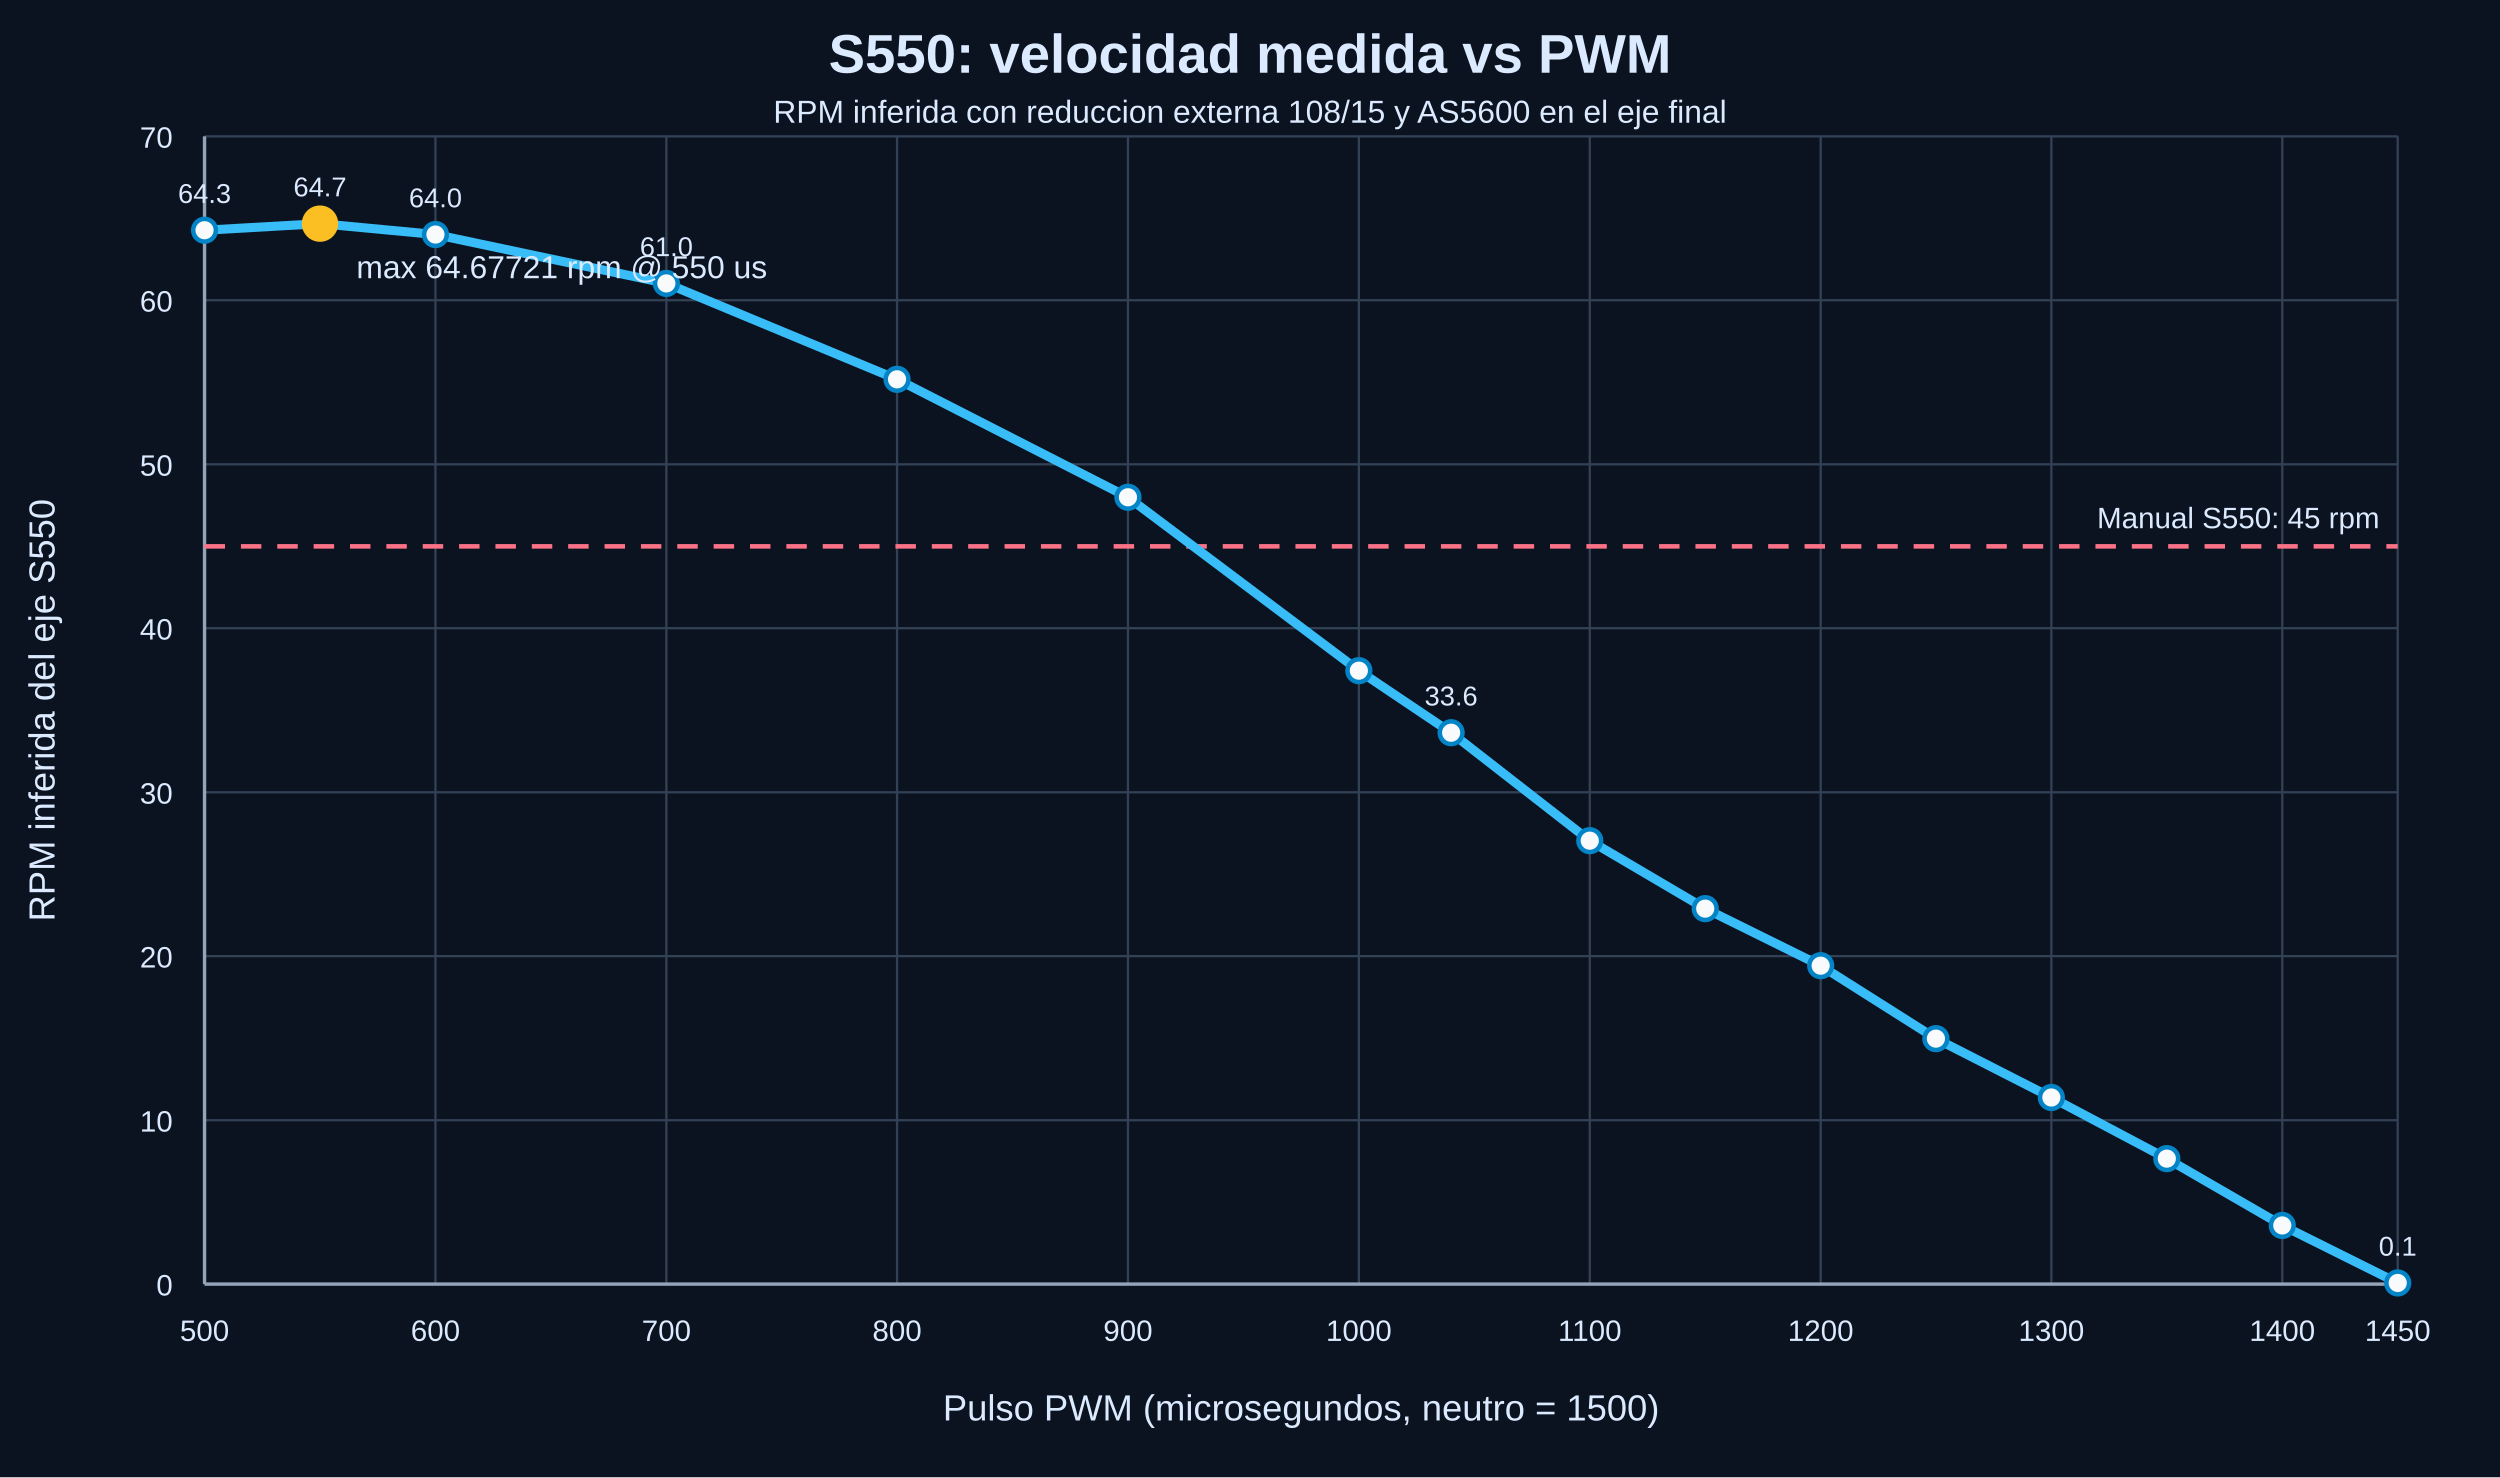
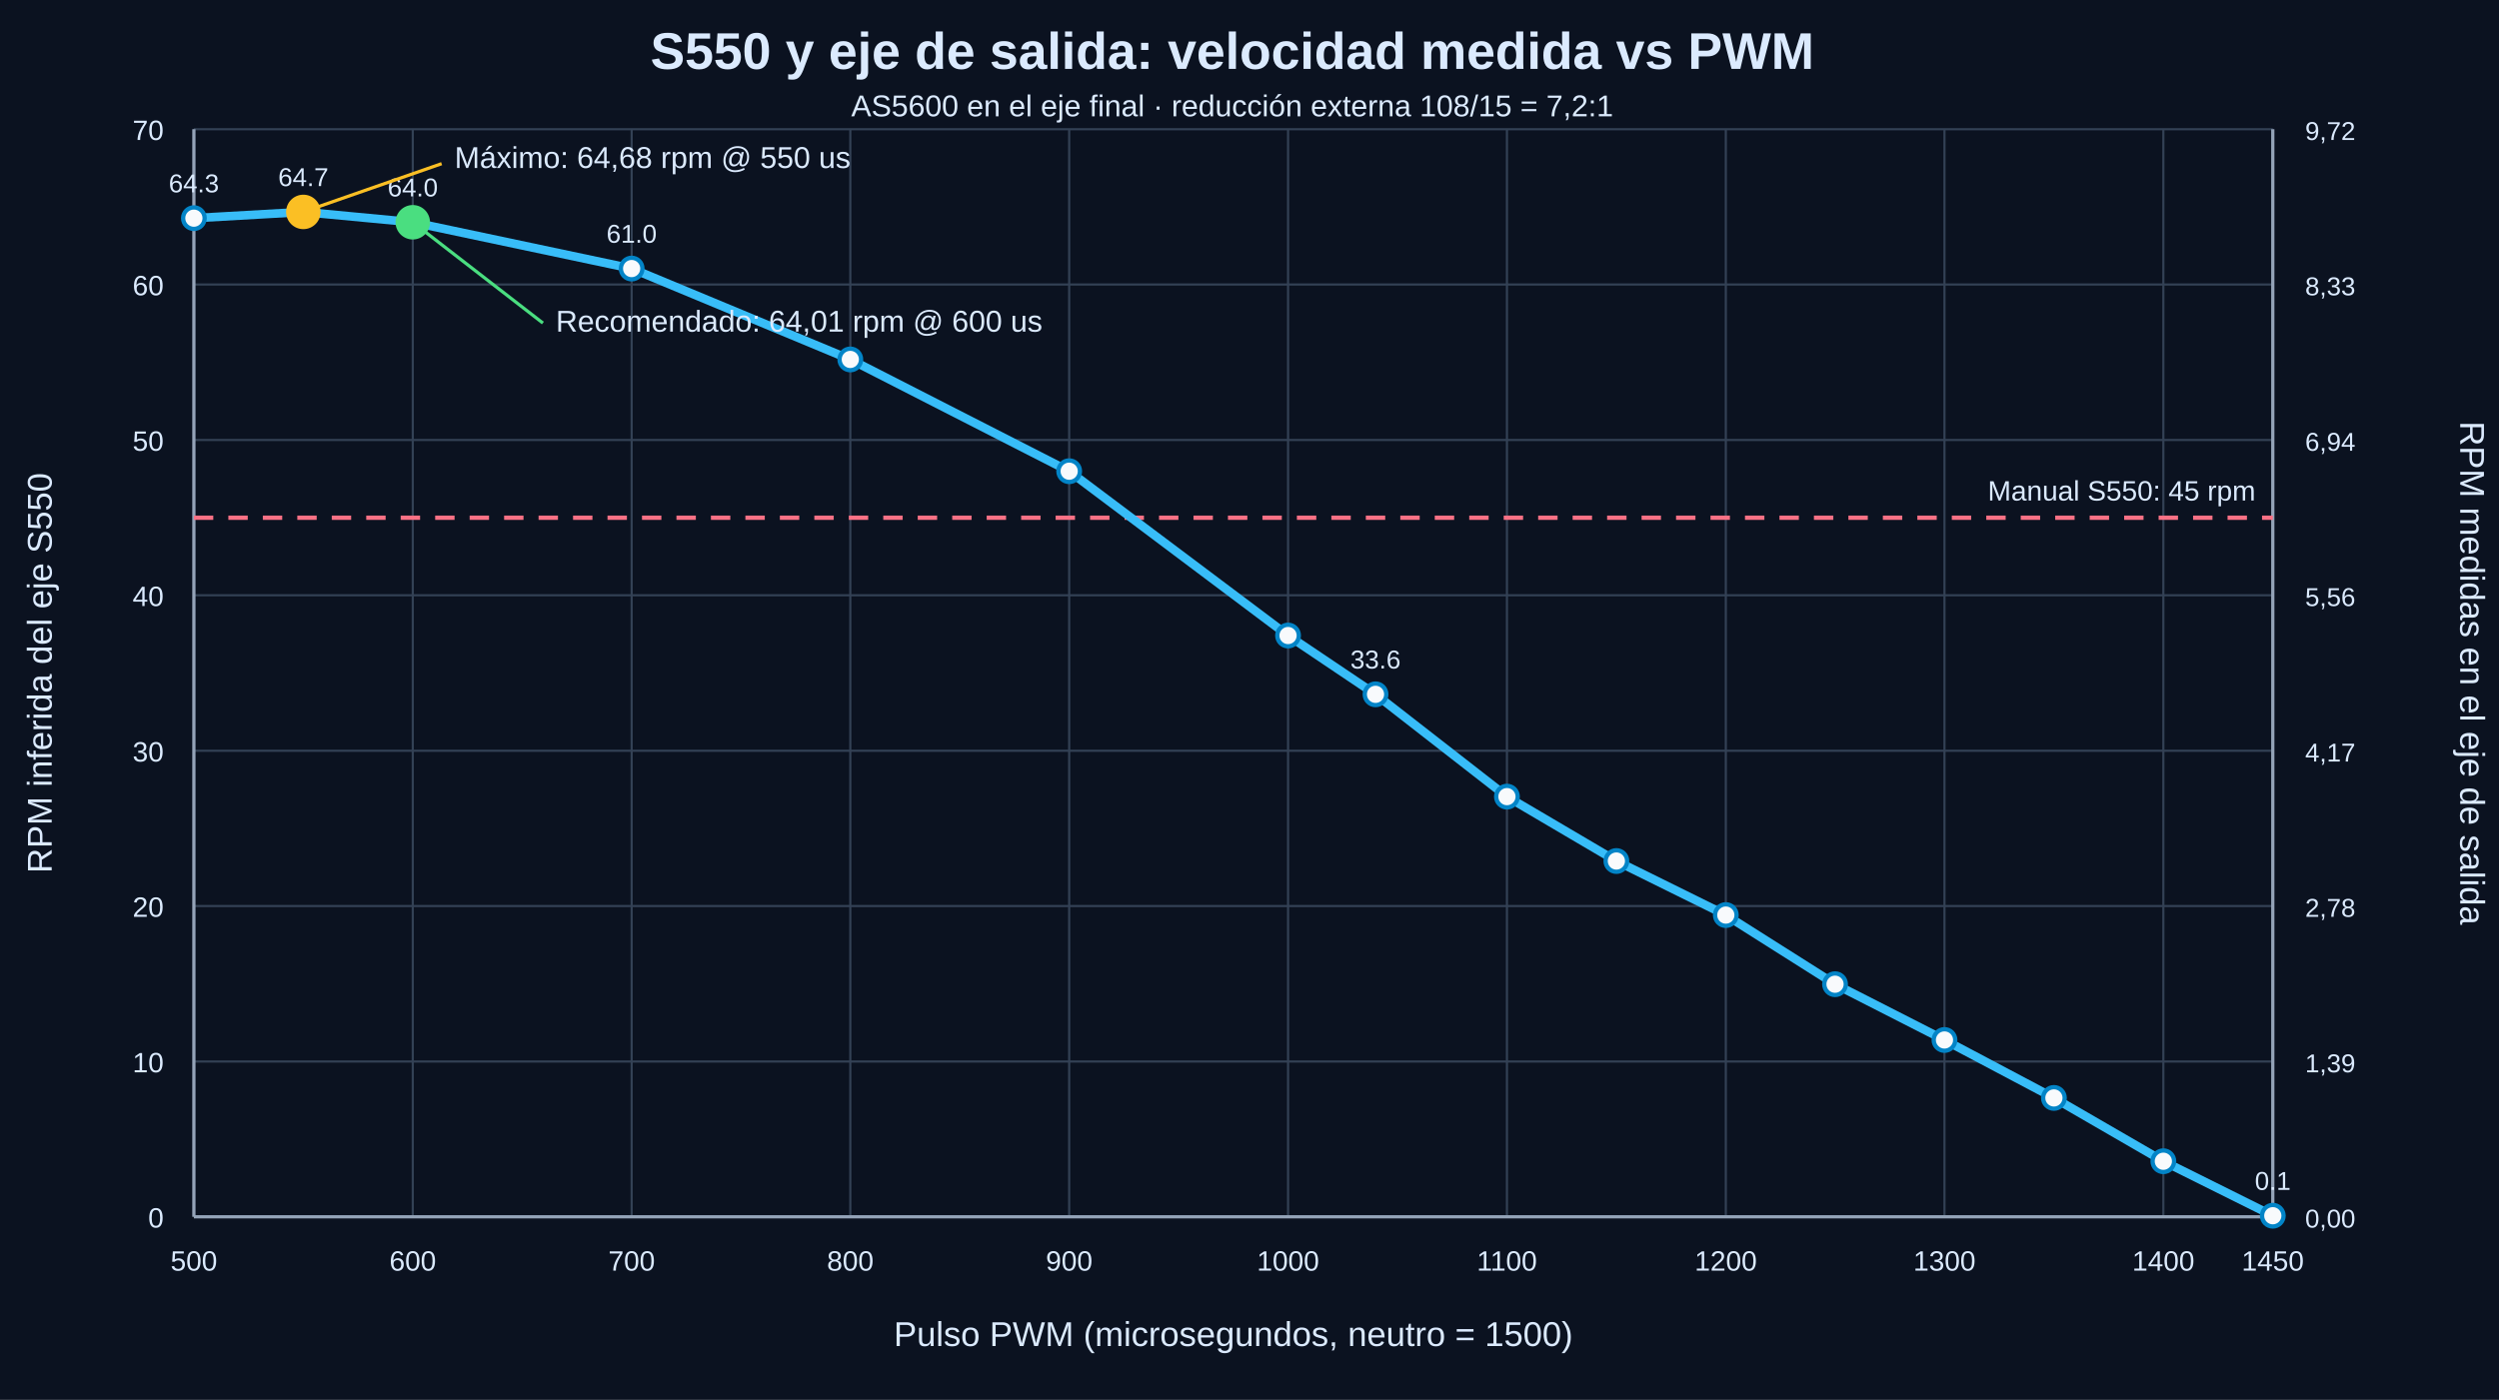
- <svg xmlns="http://www.w3.org/2000/svg" width="1100" height="650" viewBox="0 0 1100 650">
+ <svg xmlns="http://www.w3.org/2000/svg" width="1160" height="650" viewBox="0 0 1160 650">
  <rect width="100%" height="100%" fill="#0b1220" />
  <style>text{font-family:Segoe UI,Arial,sans-serif;fill:#dbeafe}.grid{stroke:#334155;stroke-width:1}.axis{stroke:#94a3b8;stroke-width:1.5}.curve{fill:none;stroke:#38bdf8;stroke-width:4}.dot{fill:#f8fafc;stroke:#0284c7;stroke-width:2}.manual{stroke:#fb7185;stroke-width:2;stroke-dasharray:9 7}.sat{fill:#fbbf24}</style>
-   <text x="550" y="32" text-anchor="middle" font-size="24" font-weight="700">S550: velocidad medida vs PWM</text>
-   <text x="550" y="54" text-anchor="middle" font-size="14" fill="#94a3b8">RPM inferida con reduccion externa 108/15 y AS5600 en el eje final</text>
+   <text x="572" y="32" text-anchor="middle" font-size="24" font-weight="700">S550 y eje de salida: velocidad medida vs PWM</text>
+   <text x="572" y="54" text-anchor="middle" font-size="14" fill="#94a3b8">AS5600 en el eje final · reducción externa 108/15 = 7,2:1</text>
  <line class="grid" x1="90" y1="565.0" x2="1055" y2="565.0" />
  <text x="76" y="570.0" text-anchor="end" font-size="13">0</text>
  <line class="grid" x1="90" y1="492.9" x2="1055" y2="492.9" />
  <text x="76" y="497.9" text-anchor="end" font-size="13">10</text>
  <line class="grid" x1="90" y1="420.7" x2="1055" y2="420.7" />
  <text x="76" y="425.7" text-anchor="end" font-size="13">20</text>
  <line class="grid" x1="90" y1="348.6" x2="1055" y2="348.6" />
  <text x="76" y="353.6" text-anchor="end" font-size="13">30</text>
  <line class="grid" x1="90" y1="276.4" x2="1055" y2="276.4" />
  <text x="76" y="281.4" text-anchor="end" font-size="13">40</text>
  <line class="grid" x1="90" y1="204.3" x2="1055" y2="204.3" />
  <text x="76" y="209.3" text-anchor="end" font-size="13">50</text>
  <line class="grid" x1="90" y1="132.1" x2="1055" y2="132.1" />
  <text x="76" y="137.1" text-anchor="end" font-size="13">60</text>
  <line class="grid" x1="90" y1="60.0" x2="1055" y2="60.0" />
  <text x="76" y="65.0" text-anchor="end" font-size="13">70</text>
  <line class="grid" x1="90.0" y1="60" x2="90.0" y2="565" />
  <text x="90.0" y="590" text-anchor="middle" font-size="13">500</text>
  <line class="grid" x1="191.6" y1="60" x2="191.6" y2="565" />
  <text x="191.6" y="590" text-anchor="middle" font-size="13">600</text>
  <line class="grid" x1="293.2" y1="60" x2="293.2" y2="565" />
  <text x="293.2" y="590" text-anchor="middle" font-size="13">700</text>
  <line class="grid" x1="394.7" y1="60" x2="394.7" y2="565" />
  <text x="394.7" y="590" text-anchor="middle" font-size="13">800</text>
  <line class="grid" x1="496.3" y1="60" x2="496.3" y2="565" />
  <text x="496.3" y="590" text-anchor="middle" font-size="13">900</text>
  <line class="grid" x1="597.9" y1="60" x2="597.9" y2="565" />
  <text x="597.9" y="590" text-anchor="middle" font-size="13">1000</text>
  <line class="grid" x1="699.5" y1="60" x2="699.5" y2="565" />
  <text x="699.5" y="590" text-anchor="middle" font-size="13">1100</text>
  <line class="grid" x1="801.1" y1="60" x2="801.1" y2="565" />
  <text x="801.1" y="590" text-anchor="middle" font-size="13">1200</text>
  <line class="grid" x1="902.6" y1="60" x2="902.6" y2="565" />
  <text x="902.6" y="590" text-anchor="middle" font-size="13">1300</text>
  <line class="grid" x1="1004.2" y1="60" x2="1004.2" y2="565" />
  <text x="1004.2" y="590" text-anchor="middle" font-size="13">1400</text>
  <line class="grid" x1="1055.0" y1="60" x2="1055.0" y2="565" />
  <text x="1055.0" y="590" text-anchor="middle" font-size="13">1450</text>
  <line class="axis" x1="90" y1="565" x2="1055" y2="565" />
  <line class="axis" x1="90" y1="60" x2="90" y2="565" />
+   <line class="axis" x1="1055" y1="60" x2="1055" y2="565" />
+   <text x="1070" y="570.0" font-size="12">0,00</text>
+   <text x="1070" y="497.9" font-size="12">1,39</text>
+   <text x="1070" y="425.7" font-size="12">2,78</text>
+   <text x="1070" y="353.6" font-size="12">4,17</text>
+   <text x="1070" y="281.4" font-size="12">5,56</text>
+   <text x="1070" y="209.3" font-size="12">6,94</text>
+   <text x="1070" y="137.1" font-size="12">8,33</text>
+   <text x="1070" y="65.0" font-size="12">9,72</text>
  <line class="manual" x1="90" y1="240.4" x2="1055" y2="240.4" />
  <text x="1047" y="232.4" text-anchor="end" font-size="13" fill="#fb7185">Manual S550: 45 rpm</text>
  <polyline class="curve" points="90.0,101.3 140.8,98.4 191.6,103.2 293.2,124.7 394.7,166.9 496.3,218.8 597.9,295.1 638.5,322.4 699.5,369.9 750.3,399.8 801.1,424.9 851.8,457.0 902.6,482.9 953.4,509.8 1004.2,539.2 1055.0,564.5" />
  <circle class="dot" cx="90.0" cy="101.3" r="5" />
  <text x="90.0" y="89.3" text-anchor="middle" font-size="12">64.3</text>
  <circle class="dot" cx="140.8" cy="98.4" r="5" />
  <text x="140.8" y="86.4" text-anchor="middle" font-size="12">64.7</text>
  <circle class="dot" cx="191.6" cy="103.2" r="5" />
  <text x="191.6" y="91.2" text-anchor="middle" font-size="12">64.0</text>
  <circle class="dot" cx="293.2" cy="124.7" r="5" />
  <text x="293.2" y="112.7" text-anchor="middle" font-size="12">61.0</text>
  <circle class="dot" cx="394.7" cy="166.9" r="5" />
  <circle class="dot" cx="496.3" cy="218.8" r="5" />
  <circle class="dot" cx="597.9" cy="295.1" r="5" />
  <circle class="dot" cx="638.5" cy="322.4" r="5" />
  <text x="638.5" y="310.4" text-anchor="middle" font-size="12">33.6</text>
  <circle class="dot" cx="699.5" cy="369.9" r="5" />
  <circle class="dot" cx="750.3" cy="399.8" r="5" />
  <circle class="dot" cx="801.1" cy="424.9" r="5" />
  <circle class="dot" cx="851.8" cy="457.0" r="5" />
  <circle class="dot" cx="902.6" cy="482.9" r="5" />
  <circle class="dot" cx="953.4" cy="509.8" r="5" />
  <circle class="dot" cx="1004.2" cy="539.2" r="5" />
  <circle class="dot" cx="1055.0" cy="564.5" r="5" />
  <text x="1055.0" y="552.5" text-anchor="middle" font-size="12">0.1</text>
  <circle class="sat" cx="140.8" cy="98.4" r="8" />
-   <text x="156.8" y="122.4" font-size="14" fill="#fbbf24">max 64.67721 rpm @ 550 us</text>
+   <line x1="140.8" y1="98.4" x2="205" y2="76" stroke="#fbbf24" stroke-width="1.5" />
+   <text x="211" y="78" font-size="14" fill="#fbbf24">Máximo: 64,68 rpm @ 550 us</text>
+   <circle cx="191.6" cy="103.2" r="8" fill="#4ade80" />
+   <line x1="191.6" y1="103.2" x2="252" y2="150" stroke="#4ade80" stroke-width="1.5" />
+   <text x="258" y="154" font-size="14" fill="#4ade80">Recomendado: 64,01 rpm @ 600 us</text>
  <text x="572.5" y="625" text-anchor="middle" font-size="16">Pulso PWM (microsegundos, neutro = 1500)</text>
  <text x="24" y="312.5" text-anchor="middle" font-size="16" transform="rotate(-90 24 312.5)">RPM inferida del eje S550</text>
+   <text x="1142" y="312.5" text-anchor="middle" font-size="16" transform="rotate(90 1142 312.5)">RPM medidas en el eje de salida</text>
</svg>
